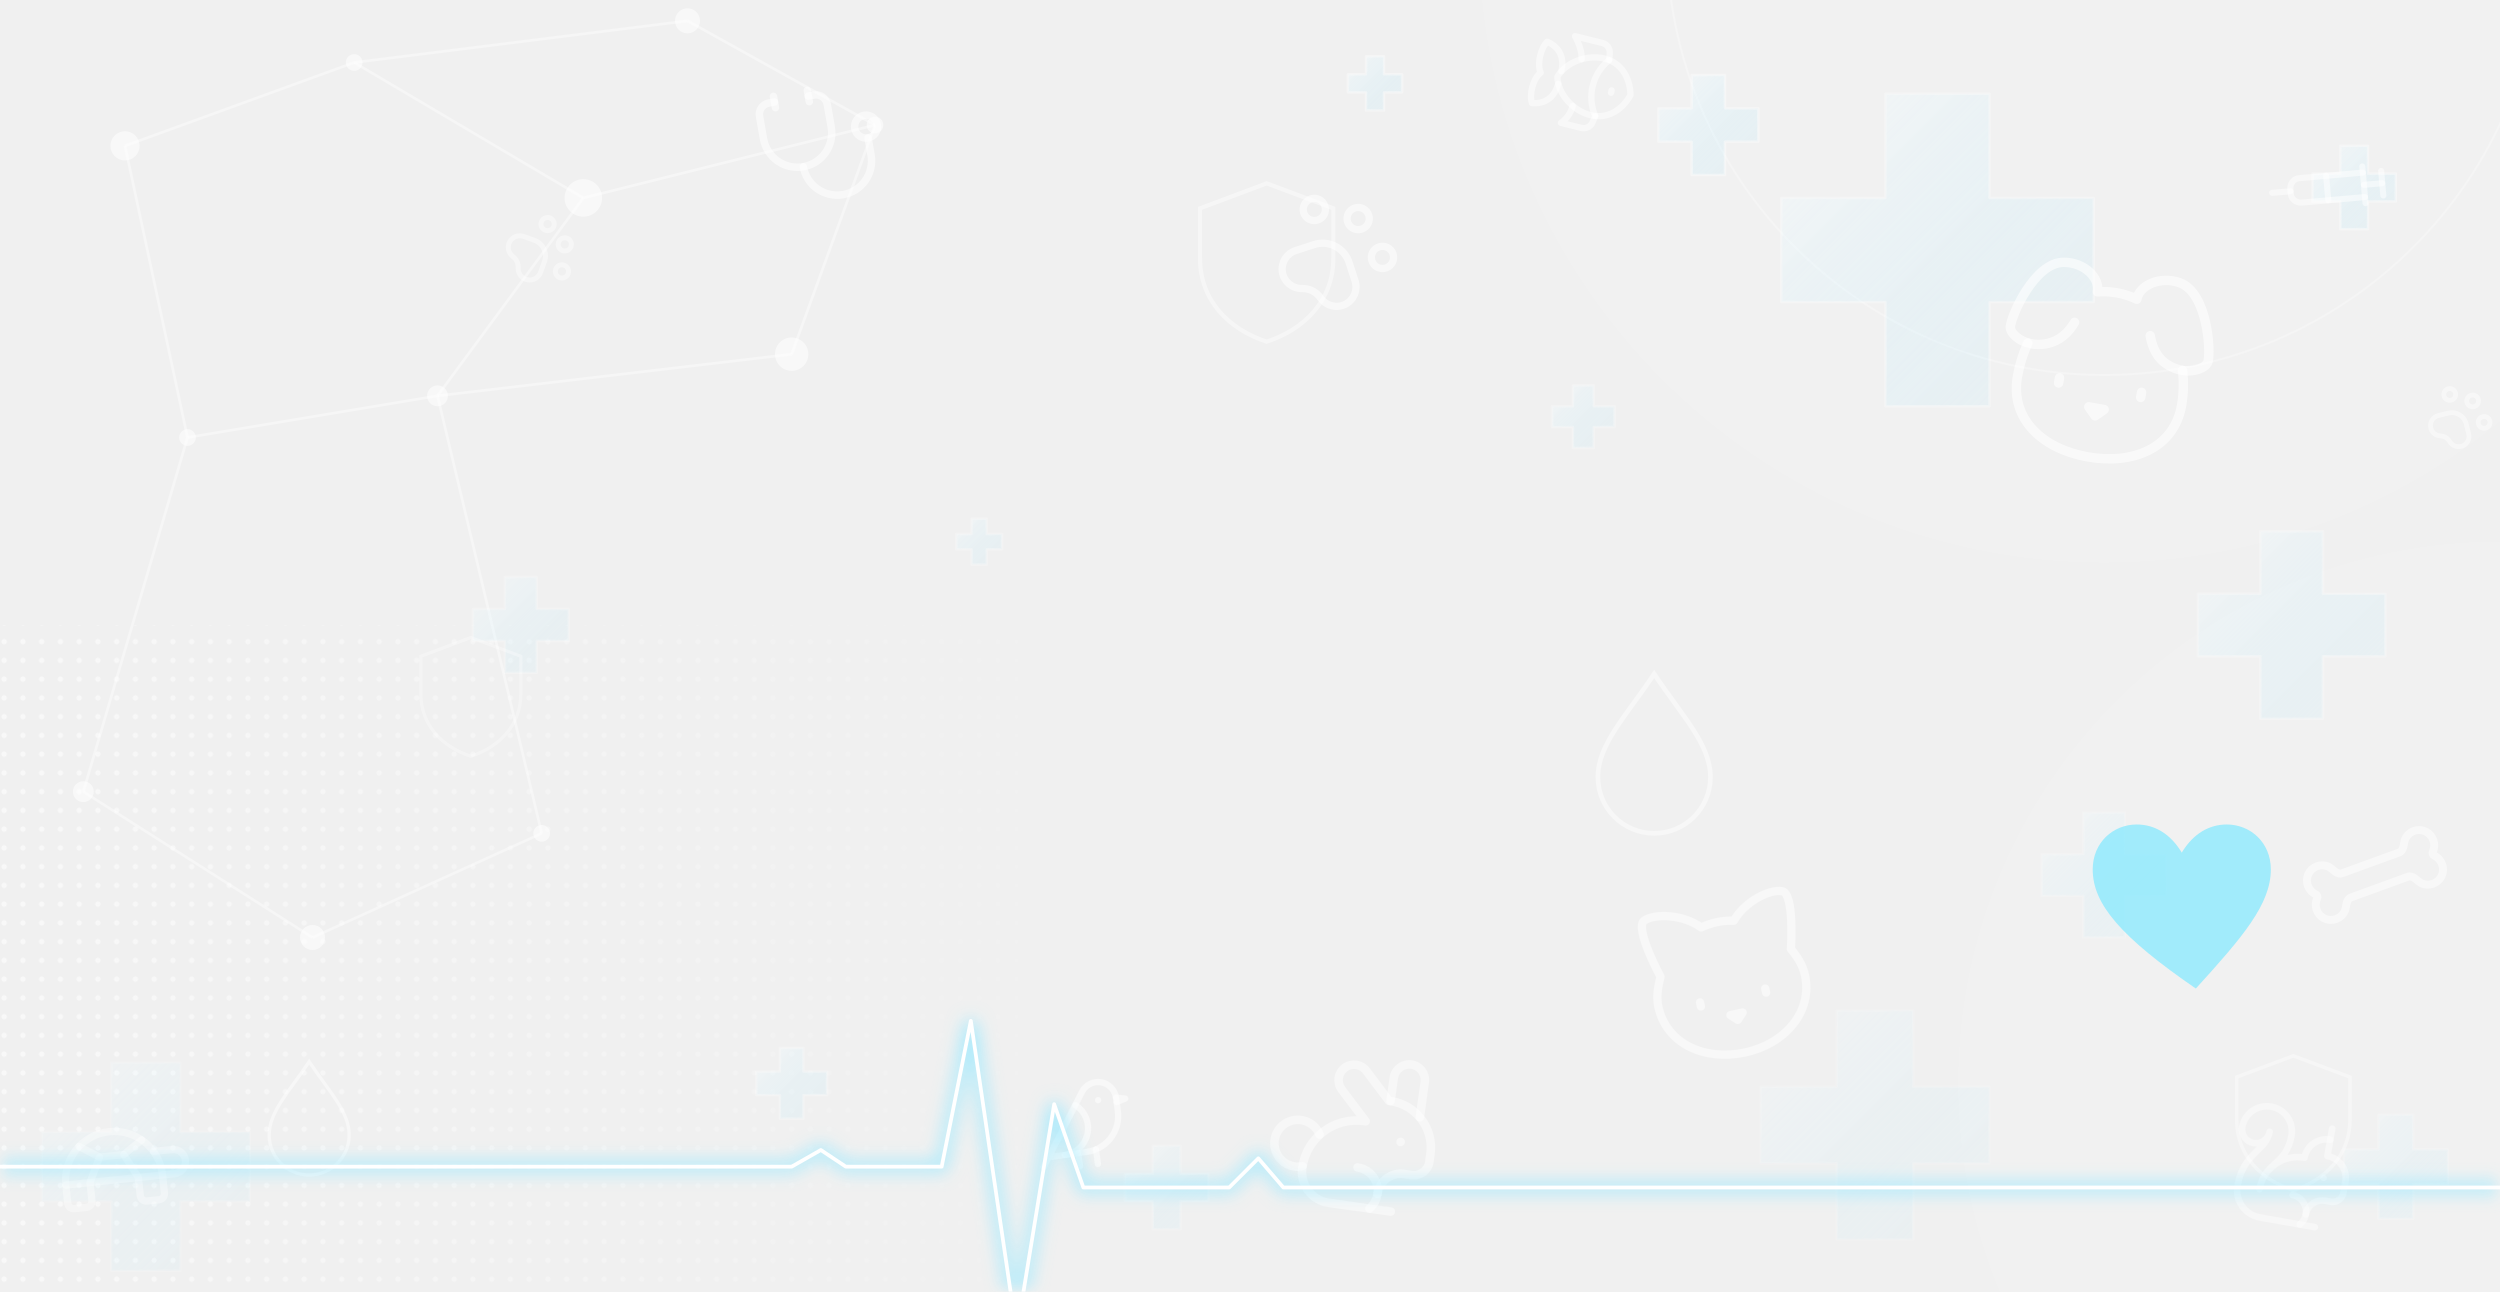
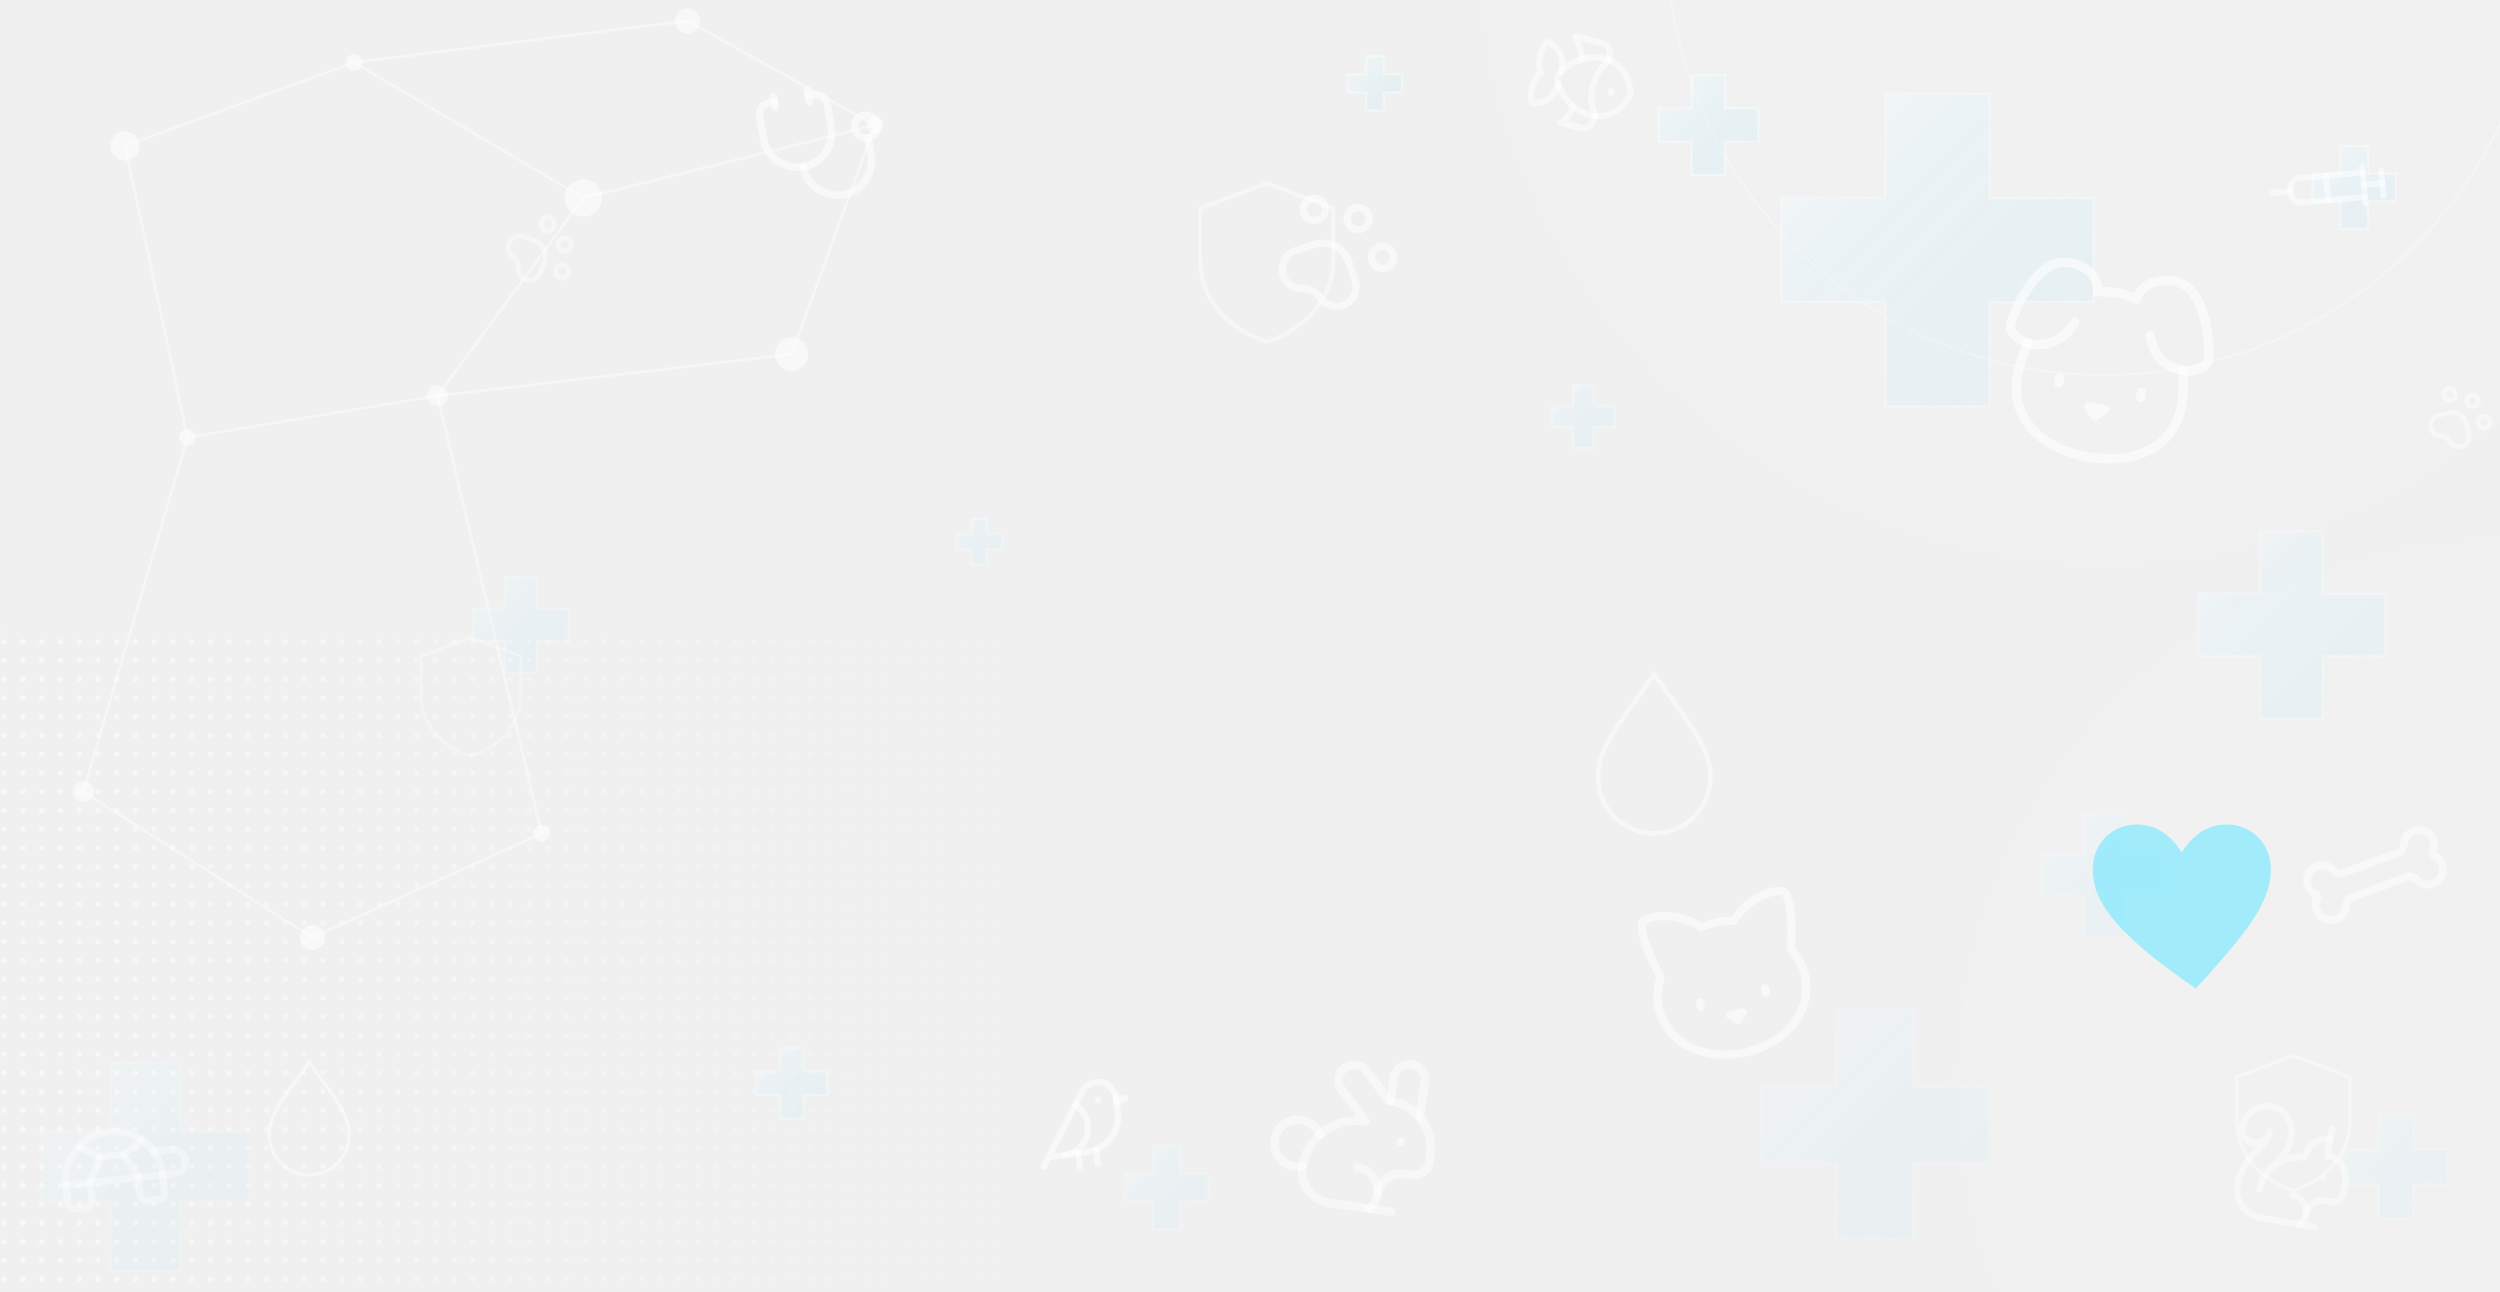
<svg xmlns="http://www.w3.org/2000/svg" viewBox="0 0 1200 620" preserveAspectRatio="xMidYMid slice">
  <defs>
    <linearGradient id="g" x1="0" y1="0" x2="1" y2="1">
      <stop offset="0" stop-color="#fff" stop-opacity=".75" />
      <stop offset="1" stop-color="#9fe6ff" stop-opacity=".15" />
    </linearGradient>
    <pattern id="dots" width="9" height="9" patternUnits="userSpaceOnUse">
      <circle cx="2" cy="2" r="1.3" fill="#fff" fill-opacity=".55" />
    </pattern>
    <linearGradient id="fd" x1="0" x2="1">
      <stop offset="0" stop-color="#fff" />
      <stop offset="1" stop-color="#fff" stop-opacity="0" />
    </linearGradient>
    <mask id="mk">
      <rect width="520" height="620" fill="url(#fd)" />
    </mask>
  </defs>
  <circle cx="1010" cy="-30" r="300" fill="#fff" fill-opacity=".08" />
  <circle cx="1200" cy="520" r="260" fill="#fff" fill-opacity=".08" />
  <circle cx="1010" cy="-30" r="210" fill="none" stroke="#fff" stroke-opacity=".25" />
  <rect x="0" y="300" width="520" height="320" fill="url(#dots)" mask="url(#mk)" />
  <line x1="60" y1="70" x2="170" y2="30" stroke="#fff" stroke-opacity=".38" stroke-width="1.3" />
  <line x1="170" y1="30" x2="280" y2="95" stroke="#fff" stroke-opacity=".38" stroke-width="1.3" />
  <line x1="280" y1="95" x2="210" y2="190" stroke="#fff" stroke-opacity=".38" stroke-width="1.3" />
  <line x1="210" y1="190" x2="90" y2="210" stroke="#fff" stroke-opacity=".38" stroke-width="1.3" />
  <line x1="90" y1="210" x2="60" y2="70" stroke="#fff" stroke-opacity=".38" stroke-width="1.3" />
  <line x1="170" y1="30" x2="330" y2="10" stroke="#fff" stroke-opacity=".38" stroke-width="1.3" />
  <line x1="330" y1="10" x2="420" y2="60" stroke="#fff" stroke-opacity=".38" stroke-width="1.3" />
  <line x1="280" y1="95" x2="420" y2="60" stroke="#fff" stroke-opacity=".38" stroke-width="1.3" />
  <line x1="420" y1="60" x2="380" y2="170" stroke="#fff" stroke-opacity=".38" stroke-width="1.3" />
  <line x1="210" y1="190" x2="380" y2="170" stroke="#fff" stroke-opacity=".38" stroke-width="1.3" />
  <line x1="90" y1="210" x2="40" y2="380" stroke="#fff" stroke-opacity=".38" stroke-width="1.3" />
  <line x1="40" y1="380" x2="150" y2="450" stroke="#fff" stroke-opacity=".38" stroke-width="1.3" />
  <line x1="150" y1="450" x2="260" y2="400" stroke="#fff" stroke-opacity=".38" stroke-width="1.3" />
  <line x1="210" y1="190" x2="260" y2="400" stroke="#fff" stroke-opacity=".38" stroke-width="1.3" />
  <circle cx="60" cy="70" r="7" fill="#fff" fill-opacity=".55" />
  <circle cx="170" cy="30" r="4" fill="#fff" fill-opacity=".55" />
  <circle cx="280" cy="95" r="9" fill="#fff" fill-opacity=".55" />
  <circle cx="210" cy="190" r="5" fill="#fff" fill-opacity=".55" />
  <circle cx="90" cy="210" r="4" fill="#fff" fill-opacity=".55" />
  <circle cx="330" cy="10" r="6" fill="#fff" fill-opacity=".55" />
  <circle cx="420" cy="60" r="4" fill="#fff" fill-opacity=".55" />
  <circle cx="380" cy="170" r="8" fill="#fff" fill-opacity=".55" />
  <circle cx="40" cy="380" r="5" fill="#fff" fill-opacity=".55" />
  <circle cx="150" cy="450" r="6" fill="#fff" fill-opacity=".55" />
  <circle cx="260" cy="400" r="4" fill="#fff" fill-opacity=".55" />
  <path d="M905.0,45.0 h50.0 v50.0 h50.0 v50.0 h-50.0 v50.0 h-50.0 v-50.0 h-50.0 v-50.0 h50.0 z" fill="url(#g)" opacity="0.55" stroke="#fff" stroke-opacity="0.495" stroke-width="1.2" stroke-linejoin="round" />
  <path d="M1085.0,255.0 h30.0 v30.0 h30.0 v30.0 h-30.0 v30.0 h-30.0 v-30.0 h-30.0 v-30.0 h30.0 z" fill="url(#g)" opacity="0.5" stroke="#fff" stroke-opacity="0.45" stroke-width="1.2" stroke-linejoin="round" />
  <path d="M812.0,36.0 h16.0 v16.0 h16.0 v16.0 h-16.0 v16.0 h-16.0 v-16.0 h-16.0 v-16.0 h16.0 z" fill="url(#g)" opacity="0.6" stroke="#fff" stroke-opacity="0.54" stroke-width="1.2" stroke-linejoin="round" />
  <path d="M1123.333,70.0 h13.333 v13.333 h13.333 v13.333 h-13.333 v13.333 h-13.333 v-13.333 h-13.333 v-13.333 h13.333 z" fill="url(#g)" opacity="0.6" stroke="#fff" stroke-opacity="0.54" stroke-width="1.2" stroke-linejoin="round" />
  <path d="M755.0,185.0 h10.0 v10.0 h10.0 v10.0 h-10.0 v10.0 h-10.0 v-10.0 h-10.0 v-10.0 h10.0 z" fill="url(#g)" opacity="0.5" stroke="#fff" stroke-opacity="0.45" stroke-width="1.2" stroke-linejoin="round" />
  <path d="M1000.0,390.0 h20.0 v20.0 h20.0 v20.0 h-20.0 v20.0 h-20.0 v-20.0 h-20.0 v-20.0 h20.0 z" fill="url(#g)" opacity="0.4" stroke="#fff" stroke-opacity="0.36" stroke-width="1.2" stroke-linejoin="round" />
  <path d="M881.667,485.0 h36.667 v36.667 h36.667 v36.667 h-36.667 v36.667 h-36.667 v-36.667 h-36.667 v-36.667 h36.667 z" fill="url(#g)" opacity="0.35" stroke="#fff" stroke-opacity="0.315" stroke-width="1.2" stroke-linejoin="round" />
  <path d="M53.333,510.0 h33.333 v33.333 h33.333 v33.333 h-33.333 v33.333 h-33.333 v-33.333 h-33.333 v-33.333 h33.333 z" fill="url(#g)" opacity="0.35" stroke="#fff" stroke-opacity="0.315" stroke-width="1.2" stroke-linejoin="round" />
  <path d="M242.333,277.0 h15.333 v15.333 h15.333 v15.333 h-15.333 v15.333 h-15.333 v-15.333 h-15.333 v-15.333 h15.333 z" fill="url(#g)" opacity="0.45" stroke="#fff" stroke-opacity="0.405" stroke-width="1.2" stroke-linejoin="round" />
  <path d="M374.333,503.0 h11.333 v11.333 h11.333 v11.333 h-11.333 v11.333 h-11.333 v-11.333 h-11.333 v-11.333 h11.333 z" fill="url(#g)" opacity="0.5" stroke="#fff" stroke-opacity="0.45" stroke-width="1.2" stroke-linejoin="round" />
  <path d="M655.667,27.0 h8.667 v8.667 h8.667 v8.667 h-8.667 v8.667 h-8.667 v-8.667 h-8.667 v-8.667 h8.667 z" fill="url(#g)" opacity="0.6" stroke="#fff" stroke-opacity="0.54" stroke-width="1.2" stroke-linejoin="round" />
  <path d="M1141.667,535.0 h16.667 v16.667 h16.667 v16.667 h-16.667 v16.667 h-16.667 v-16.667 h-16.667 v-16.667 h16.667 z" fill="url(#g)" opacity="0.4" stroke="#fff" stroke-opacity="0.36" stroke-width="1.2" stroke-linejoin="round" />
  <path d="M553.333,550.0 h13.333 v13.333 h13.333 v13.333 h-13.333 v13.333 h-13.333 v-13.333 h-13.333 v-13.333 h13.333 z" fill="url(#g)" opacity="0.4" stroke="#fff" stroke-opacity="0.36" stroke-width="1.2" stroke-linejoin="round" />
  <path d="M466.333,249.0 h7.333 v7.333 h7.333 v7.333 h-7.333 v7.333 h-7.333 v-7.333 h-7.333 v-7.333 h7.333 z" fill="url(#g)" opacity="0.5" stroke="#fff" stroke-opacity="0.45" stroke-width="1.2" stroke-linejoin="round" />
  <path transform="translate(1000 380) scale(4.5)" d="M12 21C4 15.5 1 12 1 8.3 1 5.4 3.2 3.5 5.7 3.5c1.9 0 3.6 1 4.8 3 1.2-2 2.9-3 4.8-3C17.8 3.5 20 5.4 20 8.3 20 12 17 15.5 12 21Z" fill="#7fe9ff" fill-opacity=".7" />
  <path transform="translate(560 80) scale(4)" d="M12 2 4 5v6c0 5 3.4 8.5 8 10 4.6-1.5 8-5 8-10V5l-8-3Z" fill="none" stroke="#fff" stroke-opacity="0.4" stroke-width=".5" />
  <path transform="translate(1060 500) scale(3.4)" d="M12 2 4 5v6c0 5 3.4 8.5 8 10 4.6-1.5 8-5 8-10V5l-8-3Z" fill="none" stroke="#fff" stroke-opacity="0.35" stroke-width=".5" />
  <path transform="translate(190 300) scale(3)" d="M12 2 4 5v6c0 5 3.4 8.5 8 10 4.6-1.5 8-5 8-10V5l-8-3Z" fill="none" stroke="#fff" stroke-opacity="0.3" stroke-width=".5" />
  <path transform="translate(740 310) scale(4.5)" d="M12 3C9 7.5 6 10.5 6 14a6 6 0 0 0 12 0c0-3.5-3-6.5-6-11Z" fill="none" stroke="#fff" stroke-opacity=".45" stroke-width=".5" />
  <path transform="translate(110 500) scale(3.2)" d="M12 3C9 7.5 6 10.5 6 14a6 6 0 0 0 12 0c0-3.5-3-6.5-6-11Z" fill="none" stroke="#fff" stroke-opacity=".45" stroke-width=".5" />
  <g data-animals="1">
    <g transform="translate(1010 175) rotate(10) scale(5.0) translate(-12 -12)" fill="none" stroke="#fff" stroke-opacity="0.6" stroke-width="0.9" stroke-linecap="round" stroke-linejoin="round">
      <path d="M11.25 16.25h1.5L12 17z" />
      <path d="M16 14v.5" />
      <path d="M4.42 11.247A13.152 13.152 0 0 0 4 14.556C4 18.728 7.582 21 12 21s8-2.272 8-6.444a11.702 11.702 0 0 0-.493-3.309" />
      <path d="M8 14v.5" />
      <path d="M8.5 8.5c-.384 1.05-1.083 2.028-2.344 2.5-1.931.722-3.576-.297-3.656-1-.113-.994 1.177-6.53 4-7 1.923-.321 3.651.845 3.651 2.235A7.497 7.497 0 0 1 14 5.277c0-1.39 1.844-2.598 3.767-2.277 2.823.47 4.113 6.006 4 7-.08.703-1.725 1.722-3.656 1-1.261-.472-1.855-1.45-2.239-2.5" />
    </g>
    <g transform="translate(830 470) rotate(-12) scale(4.0) translate(-12 -12)" fill="none" stroke="#fff" stroke-opacity="0.5" stroke-width="1" stroke-linecap="round" stroke-linejoin="round">
      <path d="M12 5c.67 0 1.35.09 2 .26 1.78-2 5.03-2.84 6.42-2.26 1.4.58-.42 7-.42 7 .57 1.07 1 2.24 1 3.44C21 17.9 16.97 21 12 21s-9-3-9-7.56c0-1.25.5-2.4 1-3.44 0 0-1.89-6.42-.5-7 1.39-.58 4.72.23 6.5 2.23A9.04 9.04 0 0 1 12 5Z" />
      <path d="M8 14v.5" />
      <path d="M16 14v.5" />
      <path d="M11.25 16.25h1.5L12 17l-.75-.75Z" />
    </g>
    <g transform="translate(640 120) rotate(-18) scale(2.666667) translate(-12 -12)" fill="none" stroke="#fff" stroke-opacity="0.55" stroke-width="1.3" stroke-linecap="round" stroke-linejoin="round">
      <circle cx="11" cy="4" r="2" />
      <circle cx="18" cy="8" r="2" />
      <circle cx="20" cy="16" r="2" />
      <path d="M9 10a5 5 0 0 1 5 5v3.5a3.5 3.5 0 0 1-6.84 1.045Q6.52 17.48 4.46 16.84A3.5 3.5 0 0 1 5.5 10Z" />
    </g>
    <g transform="translate(1140 420) rotate(25) scale(2.916667) translate(-12 -12)" fill="none" stroke="#fff" stroke-opacity="0.5" stroke-width="1.3" stroke-linecap="round" stroke-linejoin="round">
      <path d="M17 10c.7-.7 1.69 0 2.5 0a2.5 2.5 0 1 0 0-5 .5.5 0 0 1-.5-.5 2.5 2.5 0 1 0-5 0c0 .81.7 1.8 0 2.5l-7 7c-.7.7-1.69 0-2.5 0a2.5 2.5 0 0 0 0 5c.28 0 .5.22.5.5a2.5 2.5 0 1 0 5 0c0-.81-.7-1.8 0-2.5Z" />
    </g>
    <g transform="translate(650 545) rotate(8) scale(3.75) translate(-12 -12)" fill="none" stroke="#fff" stroke-opacity="0.45" stroke-width="1.1" stroke-linecap="round" stroke-linejoin="round">
      <path d="M13 16a3 3 0 0 1 2.24 5" />
      <path d="M18 12h.01" />
      <path d="M18 21h-8a4 4 0 0 1-4-4 7 7 0 0 1 7-7h.2L9.6 6.4a1 1 0 1 1 2.8-2.8L15.8 7h.2c3.3 0 6 2.7 6 6v1a2 2 0 0 1-2 2h-1a3 3 0 0 0-3 3" />
      <path d="M20 8.54V4a2 2 0 1 0-4 0v3" />
      <path d="M7.612 12.524a3 3 0 1 0-1.6 4.3" />
    </g>
    <g transform="translate(520 540) rotate(-8) scale(2.166667) translate(-12 -12)" fill="none" stroke="#fff" stroke-opacity="0.5" stroke-width="1.4" stroke-linecap="round" stroke-linejoin="round">
      <path d="M16 7h.01" />
      <path d="M3.4 18H12a8 8 0 0 0 8-8V7a4 4 0 0 0-7.28-2.3L2 20" />
      <path d="m20 7 2 .5-2 .5" />
      <path d="M10 18v3" />
      <path d="M14 17.75V21" />
      <path d="M7 18a6 6 0 0 0 3.84-10.61" />
    </g>
    <g transform="translate(760 40) rotate(14) scale(2.333333) translate(-12 -12)" fill="none" stroke="#fff" stroke-opacity="0.5" stroke-width="1.3" stroke-linecap="round" stroke-linejoin="round">
      <path d="M6.5 12c.94-3.46 4.94-6 8.5-6 3.56 0 6.06 2.54 7 6-.94 3.47-3.44 6-7 6s-7.56-2.53-8.5-6Z" />
      <path d="M18 12v.5" />
      <path d="M16 17.93a9.77 9.77 0 0 1 0-11.86" />
      <path d="M7 10.67C7 8 5.58 5.97 2.73 5.5c-1 1.5-1 5 .23 6.5-1.24 1.5-1.24 5-.23 6.5C5.58 18.03 7 16 7 13.33" />
      <path d="M10.46 7.26C10.2 5.88 9.17 4.24 8 3h5.8a2 2 0 0 1 1.98 1.67l.23 1.4" />
      <path d="m16.01 17.93-.23 1.4A2 2 0 0 1 13.8 21H9.5a5.96 5.96 0 0 0 1.49-3.98" />
    </g>
    <g transform="translate(395 70) rotate(-10) scale(2.75) translate(-12 -12)" fill="none" stroke="#fff" stroke-opacity="0.55" stroke-width="1.3" stroke-linecap="round" stroke-linejoin="round">
      <path d="M11 2v2" />
      <path d="M5 2v2" />
      <path d="M5 3H4a2 2 0 0 0-2 2v4a6 6 0 0 0 12 0V5a2 2 0 0 0-2-2h-1" />
      <path d="M8 15a6 6 0 0 0 12 0v-3" />
      <circle cx="20" cy="10" r="2" />
    </g>
    <g transform="translate(1120 90) rotate(40) scale(2.083333) translate(-12 -12)" fill="none" stroke="#fff" stroke-opacity="0.5" stroke-width="1.4" stroke-linecap="round" stroke-linejoin="round">
      <path d="m18 2 4 4" />
      <path d="m17 7 3-3" />
      <path d="M19 9 8.7 19.3c-1 1-2.5 1-3.4 0l-.6-.6c-1-1-1-2.5 0-3.4L15 5" />
      <path d="m9 11 4 4" />
      <path d="m5 19-3 3" />
      <path d="m14 4 6 6" />
    </g>
    <g transform="translate(60 560) rotate(-6) scale(2.916667) translate(-12 -12)" fill="none" stroke="#fff" stroke-opacity="0.35" stroke-width="1.2" stroke-linecap="round" stroke-linejoin="round">
      <path d="m12 10 2 4v3a1 1 0 0 0 1 1h2a1 1 0 0 0 1-1v-3a8 8 0 1 0-16 0v3a1 1 0 0 0 1 1h2a1 1 0 0 0 1-1v-3l2-4h4Z" />
      <path d="M4.82 7.9 8 10" />
      <path d="M15.18 7.9 12 10" />
      <path d="M16.93 10H20a2 2 0 0 1 0 4H2" />
    </g>
    <g transform="translate(1100 560) rotate(10) scale(2.666667) translate(-12 -12)" fill="none" stroke="#fff" stroke-opacity="0.4" stroke-width="1.2" stroke-linecap="round" stroke-linejoin="round">
      <path d="M15.236 22a3 3 0 0 0-2.2-5" />
      <path d="M16 20a3 3 0 0 1 3-3h1a2 2 0 0 0 2-2v-2a4 4 0 0 0-4-4V4" />
      <path d="M18 13h.01" />
      <path d="M18 6a4 4 0 0 0-4 4 7 7 0 0 0-7 7c0-5 4-5 4-10.5a4.5 4.5 0 1 0-9 0 2.5 2.5 0 0 0 5 0C7 10 3 11 3 17c0 2.8 2.2 5 5 5h10" />
    </g>
    <g transform="translate(260 120) rotate(20) scale(1.583333) translate(-12 -12)" fill="none" stroke="#fff" stroke-opacity="0.4" stroke-width="1.5" stroke-linecap="round" stroke-linejoin="round">
      <circle cx="11" cy="4" r="2" />
      <circle cx="18" cy="8" r="2" />
      <circle cx="20" cy="16" r="2" />
      <path d="M9 10a5 5 0 0 1 5 5v3.5a3.5 3.5 0 0 1-6.84 1.045Q6.52 17.48 4.46 16.84A3.5 3.5 0 0 1 5.5 10Z" />
    </g>
    <g transform="translate(1180 200) rotate(-14) scale(1.416667) translate(-12 -12)" fill="none" stroke="#fff" stroke-opacity="0.45" stroke-width="1.6" stroke-linecap="round" stroke-linejoin="round">
      <circle cx="11" cy="4" r="2" />
      <circle cx="18" cy="8" r="2" />
      <circle cx="20" cy="16" r="2" />
      <path d="M9 10a5 5 0 0 1 5 5v3.5a3.5 3.5 0 0 1-6.84 1.045Q6.52 17.48 4.46 16.84A3.5 3.5 0 0 1 5.5 10Z" />
    </g>
  </g>
  <defs>
    <filter id="gl" x="-5%" y="-50%" width="110%" height="200%">
      <feGaussianBlur stdDeviation="4" />
    </filter>
  </defs>
-   <g transform="translate(0 20)">
-     <path id="e" d="M0 540H380l14-8 12 8h46l14-70 22 150 18-110 14 40h70l14-14 12 14H1200" fill="none" stroke="#9be9ff" stroke-width="5" filter="url(#gl)" stroke-opacity=".9" />
-     <path d="M0 540H380l14-8 12 8h46l14-70 22 150 18-110 14 40h70l14-14 12 14H1200" fill="none" stroke="#fff" stroke-width="1.8" stroke-linejoin="round" />
-   </g>
+   <g transform="translate(0 20)" />
</svg>
